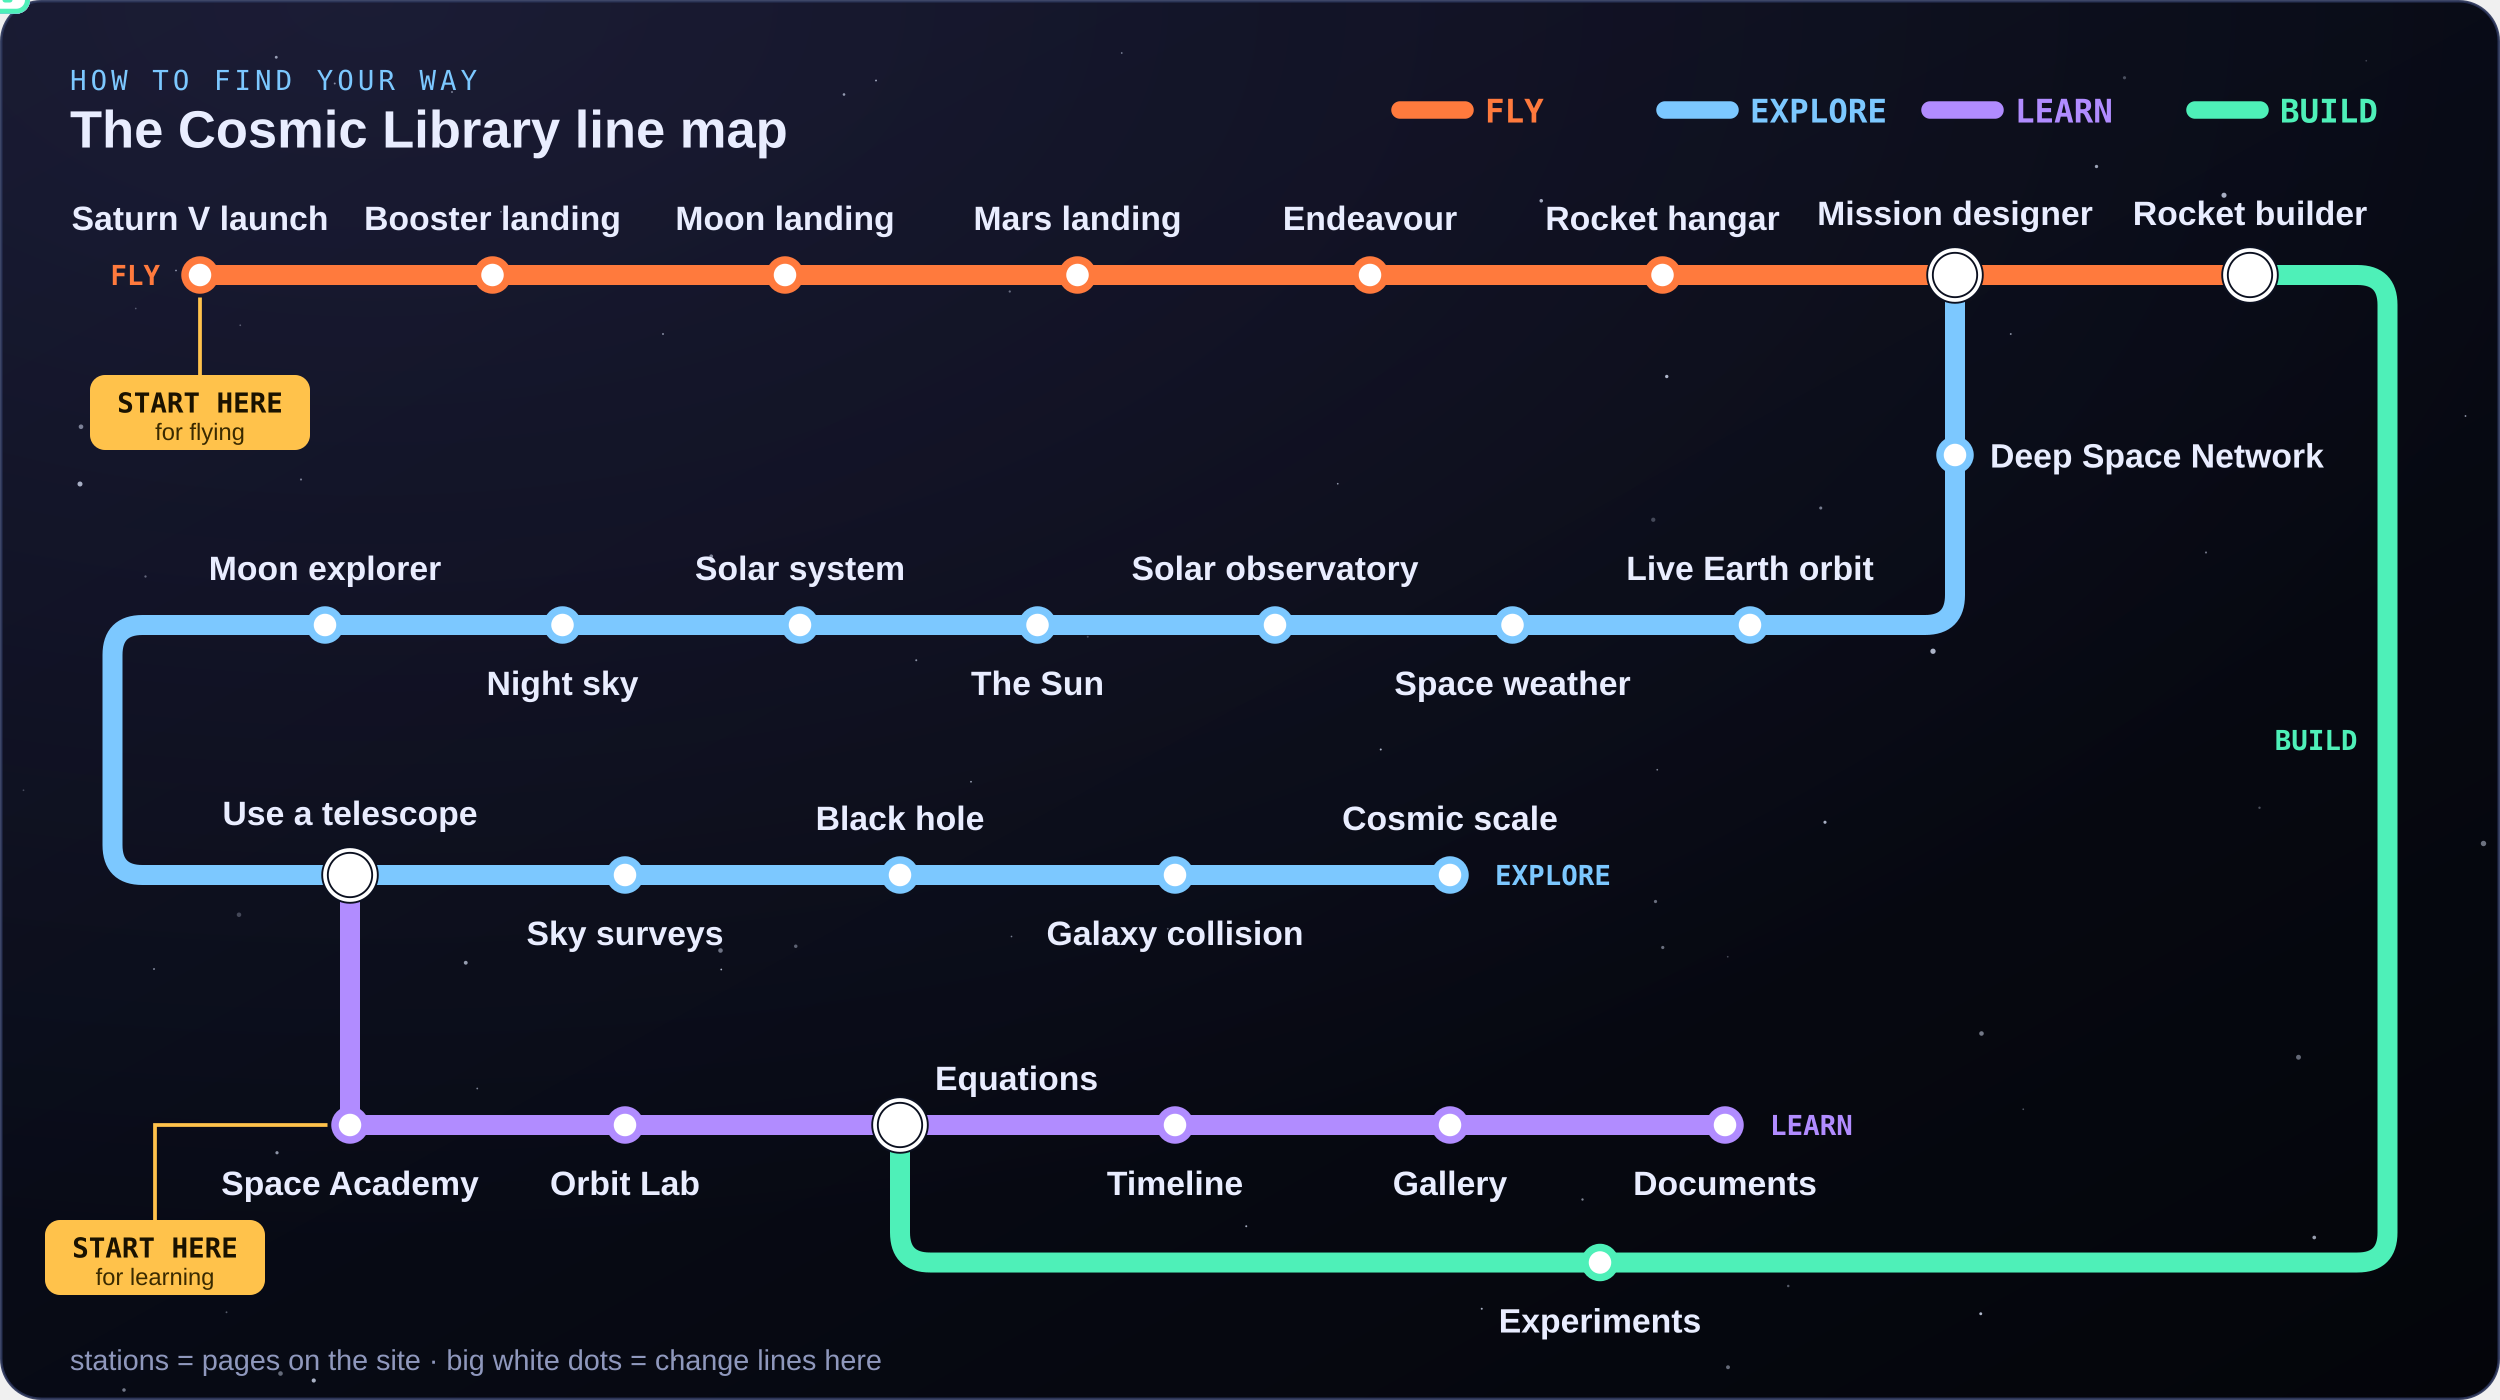
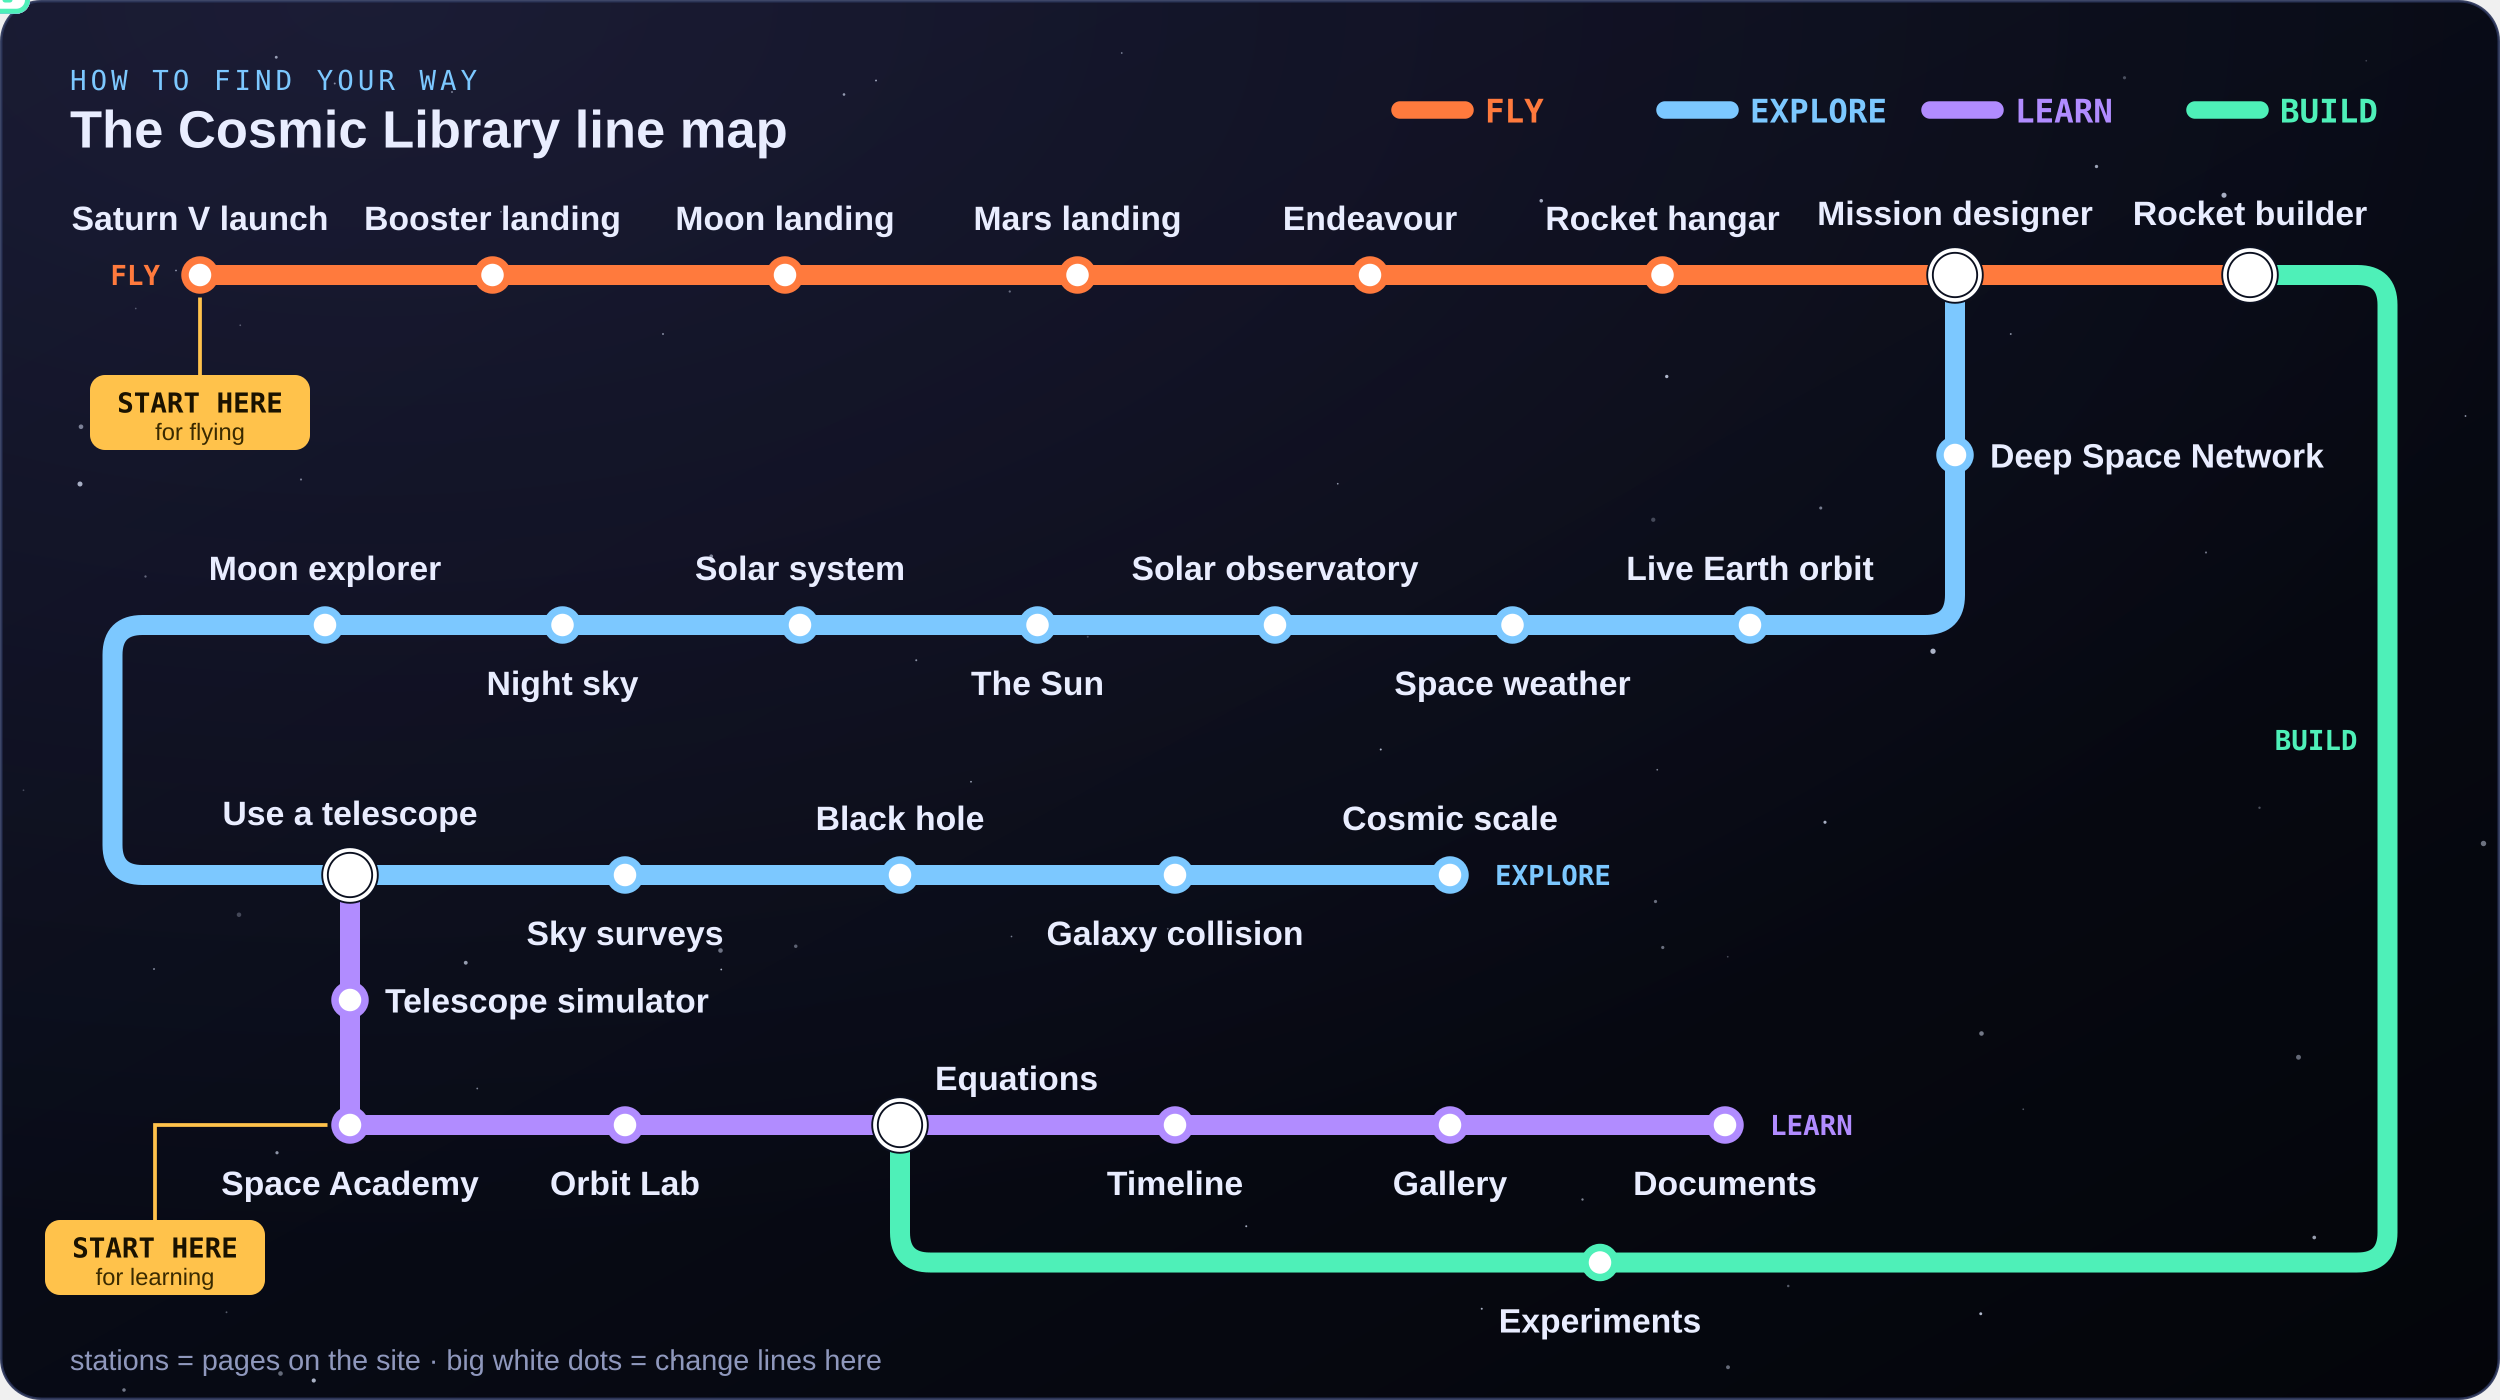
<svg xmlns="http://www.w3.org/2000/svg" viewBox="0 0 1000 560" width="1000" height="560" role="img" aria-labelledby="ttl dsc">
  <style>.s{font-family:"Segoe UI", -apple-system, BlinkMacSystemFont, "Helvetica Neue", Arial, sans-serif}.m{font-family:ui-monospace, SFMono-Regular, Menlo, Consolas, monospace}.smil,.still{}.still{display:none}@media (prefers-reduced-motion:reduce){*{animation:none!important}.smil{display:none}.still{display:inline}}.flag{animation:bob 2.4s ease-in-out infinite}@keyframes bob{0%,100%{opacity:1}50%{opacity:.72}}</style>
  <defs>
    <linearGradient id="cbg" x1="0" y1="0" x2="1" y2="1">
      <stop offset="0" stop-color="#0b1020" />
      <stop offset="1" stop-color="#04050a" />
    </linearGradient>
    <radialGradient id="cglow" cx=".15" cy="0" r=".9">
      <stop offset="0" stop-color="#b18cff" stop-opacity=".10" />
      <stop offset="1" stop-color="#b18cff" stop-opacity="0" />
    </radialGradient>
    <clipPath id="cclip">
      <rect x="1" y="1" width="998" height="558" rx="15" />
    </clipPath>
  </defs>
  <rect x=".5" y=".5" width="999" height="559" rx="16" fill="url(#cbg)" />
  <rect x=".5" y=".5" width="999" height="559" rx="16" fill="url(#cglow)" />
  <g clip-path="url(#cclip)">
    <g fill="#dfe8ff">
      <circle cx="581.2" cy="109.1" r="1.04" opacity="0.76" />
      <circle cx="467.1" cy="371.5" r="0.37" opacity="0.37" />
      <circle cx="288.5" cy="387.8" r="0.37" opacity="0.78" />
      <circle cx="70.4" cy="108.2" r="0.35" opacity="0.67" />
      <circle cx="366.5" cy="264.1" r="0.4" opacity="0.6" />
      <circle cx="403.9" cy="116.6" r="0.45" opacity="0.42" />
      <circle cx="110.8" cy="461.1" r="0.65" opacity="0.62" />
      <circle cx="882.4" cy="221" r="0.42" opacity="0.48" />
      <circle cx="404.6" cy="374.6" r="0.35" opacity="0.51" />
      <circle cx="535.1" cy="193.5" r="0.35" opacity="0.64" />
      <circle cx="9.4" cy="316.1" r="0.36" opacity="0.27" />
      <circle cx="180.8" cy="36.8" r="0.36" opacity="0.63" />
      <circle cx="728.3" cy="203.2" r="0.62" opacity="0.51" />
      <circle cx="498.5" cy="490.5" r="0.4" opacity="0.73" />
      <circle cx="691.1" cy="382.7" r="0.35" opacity="0.3" />
      <circle cx="32" cy="193.6" r="1.01" opacity="0.73" />
      <circle cx="838.6" cy="66.6" r="0.67" opacity="0.68" />
      <circle cx="809.3" cy="443.7" r="0.36" opacity="0.35" />
      <circle cx="792.6" cy="413.4" r="0.92" opacity="0.5" />
      <circle cx="889.6" cy="78.1" r="1.03" opacity="0.74" />
      <circle cx="337.6" cy="37.8" r="0.53" opacity="0.63" />
      <circle cx="350.4" cy="32.2" r="0.38" opacity="0.7" />
      <circle cx="90.6" cy="524.9" r="0.38" opacity="0.36" />
      <circle cx="112.2" cy="549.4" r="0.93" opacity="0.43" />
      <circle cx="95.6" cy="365.9" r="0.91" opacity="0.26" />
      <circle cx="633" cy="479.8" r="0.47" opacity="0.56" />
      <circle cx="804.3" cy="133.6" r="0.38" opacity="0.61" />
      <circle cx="552.3" cy="299.8" r="0.4" opacity="0.77" />
      <circle cx="288.2" cy="380.2" r="0.92" opacity="0.47" />
      <circle cx="54.3" cy="123.4" r="0.35" opacity="0.33" />
      <circle cx="120.4" cy="191.8" r="0.42" opacity="0.5" />
      <circle cx="665.1" cy="379" r="0.65" opacity="0.45" />
      <circle cx="662.9" cy="307.9" r="0.36" opacity="0.55" />
      <circle cx="318.3" cy="378.5" r="0.71" opacity="0.38" />
      <circle cx="435.1" cy="254.7" r="0.39" opacity="0.27" />
      <circle cx="49.6" cy="556" r="0.71" opacity="0.49" />
      <circle cx="666.7" cy="150.6" r="0.68" opacity="0.77" />
      <circle cx="773.2" cy="260.5" r="1.07" opacity="0.76" />
      <circle cx="58.2" cy="230.6" r="0.46" opacity="0.4" />
      <circle cx="616.5" cy="80.3" r="0.72" opacity="0.72" />
      <circle cx="61.6" cy="387.6" r="0.38" opacity="0.6" />
      <circle cx="691.2" cy="546.9" r="0.79" opacity="0.44" />
      <circle cx="730" cy="82.2" r="0.68" opacity="0.48" />
      <circle cx="265.2" cy="133.6" r="0.37" opacity="0.69" />
      <circle cx="96.1" cy="130.1" r="0.36" opacity="0.34" />
      <circle cx="730" cy="328.9" r="0.63" opacity="0.75" />
      <circle cx="448.7" cy="21.2" r="0.36" opacity="0.53" />
      <circle cx="715.3" cy="514.4" r="0.5" opacity="0.37" />
      <circle cx="592.7" cy="523.5" r="0.4" opacity="0.76" />
      <circle cx="903.8" cy="323.1" r="0.48" opacity="0.32" />
      <circle cx="110.5" cy="22.9" r="0.58" opacity="0.64" />
      <circle cx="993.4" cy="337.4" r="1.09" opacity="0.47" />
      <circle cx="133.9" cy="33.4" r="0.39" opacity="0.54" />
      <circle cx="986.2" cy="166.4" r="0.37" opacity="0.65" />
      <circle cx="388.4" cy="312.7" r="0.36" opacity="0.72" />
      <circle cx="919.4" cy="422.9" r="0.99" opacity="0.43" />
      <circle cx="32.4" cy="170.7" r="0.93" opacity="0.51" />
      <circle cx="200.4" cy="84.7" r="0.36" opacity="0.49" />
      <circle cx="925.7" cy="495" r="0.74" opacity="0.67" />
      <circle cx="190.9" cy="435.4" r="0.37" opacity="0.54" />
      <circle cx="33.5" cy="499.7" r="0.36" opacity="0.58" />
      <circle cx="662.2" cy="360.6" r="0.65" opacity="0.45" />
      <circle cx="792.3" cy="525.5" r="0.59" opacity="0.79" />
      <circle cx="849.8" cy="31.1" r="0.64" opacity="0.3" />
      <circle cx="661.3" cy="207.9" r="0.86" opacity="0.27" />
      <circle cx="946.5" cy="24.3" r="0.35" opacity="0.25" />
      <circle cx="125.5" cy="552.2" r="0.84" opacity="0.75" />
      <circle cx="186.3" cy="385.1" r="0.78" opacity="0.65" />
      <circle cx="269.7" cy="543.7" r="0.7" opacity="0.63" />
      <circle cx="284.5" cy="222.5" r="0.74" opacity="0.53" />
    </g>
  </g>
  <rect x=".5" y=".5" width="999" height="559" rx="16" fill="none" stroke="#2a3358" stroke-opacity=".9" />
  <text x="28" y="36" class="m" font-size="11" letter-spacing="1.6" fill="#7cc8ff">HOW TO FIND YOUR WAY</text>
  <text x="28" y="59" class="s" font-size="21" font-weight="700" fill="#e9edff">The Cosmic Library line map</text>
  <line x1="560" y1="44" x2="586" y2="44" stroke="#ff7a3d" stroke-width="7" stroke-linecap="round" />
  <text x="594" y="49" class="m" font-size="13" fill="#ff7a3d" font-weight="700">FLY</text>
  <line x1="666" y1="44" x2="692" y2="44" stroke="#7cc8ff" stroke-width="7" stroke-linecap="round" />
  <text x="700" y="49" class="m" font-size="13" fill="#7cc8ff" font-weight="700">EXPLORE</text>
  <line x1="772" y1="44" x2="798" y2="44" stroke="#b18cff" stroke-width="7" stroke-linecap="round" />
  <text x="806" y="49" class="m" font-size="13" fill="#b18cff" font-weight="700">LEARN</text>
  <line x1="878" y1="44" x2="904" y2="44" stroke="#4ef0b8" stroke-width="7" stroke-linecap="round" />
  <text x="912" y="49" class="m" font-size="13" fill="#4ef0b8" font-weight="700">BUILD</text>
  <path id="lnFLY" d="M80 110H900" fill="none" stroke="#ff7a3d" stroke-width="8" stroke-linecap="round" stroke-linejoin="round" />
  <path id="lnEXPLORE" d="M782 110V238Q782 250 770 250H57Q45 250 45 262V338Q45 350 57 350H580" fill="none" stroke="#7cc8ff" stroke-width="8" stroke-linecap="round" stroke-linejoin="round" />
  <path id="lnLEARN" d="M140 350V450H690" fill="none" stroke="#b18cff" stroke-width="8" stroke-linecap="round" stroke-linejoin="round" />
  <path id="lnBUILD" d="M900 110H943Q955 110 955 122V493Q955 505 943 505H372Q360 505 360 493V450" fill="none" stroke="#4ef0b8" stroke-width="8" stroke-linecap="round" stroke-linejoin="round" />
  <text x="64" y="114" class="m" font-size="11" fill="#ff7a3d" text-anchor="end" font-weight="700">FLY</text>
  <text x="598" y="354" class="m" font-size="11" fill="#7cc8ff" font-weight="700">EXPLORE</text>
  <text x="943" y="300" class="m" font-size="11" fill="#4ef0b8" text-anchor="end" font-weight="700">BUILD</text>
  <text x="708" y="454" class="m" font-size="11" fill="#b18cff" font-weight="700">LEARN</text>
  <g class="smil">
    <g>
      <rect x="-11" y="-4.5" width="22" height="9" rx="4.5" fill="#fff" stroke="#ff7a3d" stroke-width="2" />
      <rect x="-6" y="-2" width="4" height="3" rx="1" fill="#ff7a3d" />
      <rect x="1" y="-2" width="4" height="3" rx="1" fill="#ff7a3d" />
      <animateMotion dur="22s" begin="-0.00s" repeatCount="indefinite" rotate="auto" keyPoints="0;1;0" keyTimes="0;.5;1" calcMode="linear">
        <mpath href="#lnFLY" />
      </animateMotion>
    </g>
    <g>
      <rect x="-11" y="-4.5" width="22" height="9" rx="4.5" fill="#fff" stroke="#ff7a3d" stroke-width="2" />
      <rect x="-6" y="-2" width="4" height="3" rx="1" fill="#ff7a3d" />
      <rect x="1" y="-2" width="4" height="3" rx="1" fill="#ff7a3d" />
      <animateMotion dur="22s" begin="-11.00s" repeatCount="indefinite" rotate="auto" keyPoints="0;1;0" keyTimes="0;.5;1" calcMode="linear">
        <mpath href="#lnFLY" />
      </animateMotion>
    </g>
    <g>
      <rect x="-11" y="-4.5" width="22" height="9" rx="4.5" fill="#fff" stroke="#7cc8ff" stroke-width="2" />
      <rect x="-6" y="-2" width="4" height="3" rx="1" fill="#7cc8ff" />
      <rect x="1" y="-2" width="4" height="3" rx="1" fill="#7cc8ff" />
      <animateMotion dur="30s" begin="-3.90s" repeatCount="indefinite" rotate="auto" keyPoints="0;1;0" keyTimes="0;.5;1" calcMode="linear">
        <mpath href="#lnEXPLORE" />
      </animateMotion>
    </g>
    <g>
      <rect x="-11" y="-4.5" width="22" height="9" rx="4.5" fill="#fff" stroke="#7cc8ff" stroke-width="2" />
      <rect x="-6" y="-2" width="4" height="3" rx="1" fill="#7cc8ff" />
      <rect x="1" y="-2" width="4" height="3" rx="1" fill="#7cc8ff" />
      <animateMotion dur="30s" begin="-18.90s" repeatCount="indefinite" rotate="auto" keyPoints="0;1;0" keyTimes="0;.5;1" calcMode="linear">
        <mpath href="#lnEXPLORE" />
      </animateMotion>
    </g>
    <g>
      <rect x="-11" y="-4.5" width="22" height="9" rx="4.5" fill="#fff" stroke="#b18cff" stroke-width="2" />
      <rect x="-6" y="-2" width="4" height="3" rx="1" fill="#b18cff" />
      <rect x="1" y="-2" width="4" height="3" rx="1" fill="#b18cff" />
      <animateMotion dur="16s" begin="-4.16s" repeatCount="indefinite" rotate="auto" keyPoints="0;1;0" keyTimes="0;.5;1" calcMode="linear">
        <mpath href="#lnLEARN" />
      </animateMotion>
    </g>
    <g>
      <rect x="-11" y="-4.5" width="22" height="9" rx="4.5" fill="#fff" stroke="#4ef0b8" stroke-width="2" />
      <rect x="-6" y="-2" width="4" height="3" rx="1" fill="#4ef0b8" />
      <rect x="1" y="-2" width="4" height="3" rx="1" fill="#4ef0b8" />
      <animateMotion dur="22s" begin="-8.58s" repeatCount="indefinite" rotate="auto" keyPoints="0;1;0" keyTimes="0;.5;1" calcMode="linear">
        <mpath href="#lnBUILD" />
      </animateMotion>
    </g>
  </g>
  <circle cx="80" cy="110" r="6" fill="#fff" stroke="#ff7a3d" stroke-width="3" />
  <text x="80" y="92" class="s" font-size="13.5" fill="#e9edff" text-anchor="middle" font-weight="600">Saturn V launch</text>
  <circle cx="197" cy="110" r="6" fill="#fff" stroke="#ff7a3d" stroke-width="3" />
  <text x="197" y="92" class="s" font-size="13.5" fill="#e9edff" text-anchor="middle" font-weight="600">Booster landing</text>
  <circle cx="314" cy="110" r="6" fill="#fff" stroke="#ff7a3d" stroke-width="3" />
  <text x="314" y="92" class="s" font-size="13.5" fill="#e9edff" text-anchor="middle" font-weight="600">Moon landing</text>
  <circle cx="431" cy="110" r="6" fill="#fff" stroke="#ff7a3d" stroke-width="3" />
  <text x="431" y="92" class="s" font-size="13.5" fill="#e9edff" text-anchor="middle" font-weight="600">Mars landing</text>
  <circle cx="548" cy="110" r="6" fill="#fff" stroke="#ff7a3d" stroke-width="3" />
  <text x="548" y="92" class="s" font-size="13.5" fill="#e9edff" text-anchor="middle" font-weight="600">Endeavour</text>
  <circle cx="665" cy="110" r="6" fill="#fff" stroke="#ff7a3d" stroke-width="3" />
  <text x="665" y="92" class="s" font-size="13.5" fill="#e9edff" text-anchor="middle" font-weight="600">Rocket hangar</text>
  <circle cx="782" cy="110" r="10" fill="#fff" stroke="#0b1020" stroke-width="3" />
  <circle cx="782" cy="110" r="10" fill="none" stroke="#fff" stroke-width="1.5" />
  <text x="782" y="90" class="s" font-size="13.5" fill="#e9edff" text-anchor="middle" font-weight="700">Mission designer</text>
  <circle cx="900" cy="110" r="10" fill="#fff" stroke="#0b1020" stroke-width="3" />
  <circle cx="900" cy="110" r="10" fill="none" stroke="#fff" stroke-width="1.5" />
  <text x="900" y="90" class="s" font-size="13.5" fill="#e9edff" text-anchor="middle" font-weight="700">Rocket builder</text>
  <circle cx="782" cy="182" r="6" fill="#fff" stroke="#7cc8ff" stroke-width="3" />
  <text x="796" y="187" class="s" font-size="13.5" fill="#e9edff" font-weight="600">Deep Space Network</text>
  <circle cx="700" cy="250" r="6" fill="#fff" stroke="#7cc8ff" stroke-width="3" />
  <text x="700" y="232" class="s" font-size="13.5" fill="#e9edff" text-anchor="middle" font-weight="600">Live Earth orbit</text>
  <circle cx="605" cy="250" r="6" fill="#fff" stroke="#7cc8ff" stroke-width="3" />
  <text x="605" y="278" class="s" font-size="13.5" fill="#e9edff" text-anchor="middle" font-weight="600">Space weather</text>
  <circle cx="510" cy="250" r="6" fill="#fff" stroke="#7cc8ff" stroke-width="3" />
  <text x="510" y="232" class="s" font-size="13.5" fill="#e9edff" text-anchor="middle" font-weight="600">Solar observatory</text>
  <circle cx="415" cy="250" r="6" fill="#fff" stroke="#7cc8ff" stroke-width="3" />
  <text x="415" y="278" class="s" font-size="13.5" fill="#e9edff" text-anchor="middle" font-weight="600">The Sun</text>
  <circle cx="320" cy="250" r="6" fill="#fff" stroke="#7cc8ff" stroke-width="3" />
  <text x="320" y="232" class="s" font-size="13.5" fill="#e9edff" text-anchor="middle" font-weight="600">Solar system</text>
  <circle cx="225" cy="250" r="6" fill="#fff" stroke="#7cc8ff" stroke-width="3" />
  <text x="225" y="278" class="s" font-size="13.5" fill="#e9edff" text-anchor="middle" font-weight="600">Night sky</text>
  <circle cx="130" cy="250" r="6" fill="#fff" stroke="#7cc8ff" stroke-width="3" />
  <text x="130" y="232" class="s" font-size="13.5" fill="#e9edff" text-anchor="middle" font-weight="600">Moon explorer</text>
  <circle cx="140" cy="350" r="10" fill="#fff" stroke="#0b1020" stroke-width="3" />
  <circle cx="140" cy="350" r="10" fill="none" stroke="#fff" stroke-width="1.5" />
  <text x="140" y="330" class="s" font-size="13.5" fill="#e9edff" text-anchor="middle" font-weight="700">Use a telescope</text>
  <circle cx="250" cy="350" r="6" fill="#fff" stroke="#7cc8ff" stroke-width="3" />
  <text x="250" y="378" class="s" font-size="13.5" fill="#e9edff" text-anchor="middle" font-weight="600">Sky surveys</text>
  <circle cx="360" cy="350" r="6" fill="#fff" stroke="#7cc8ff" stroke-width="3" />
  <text x="360" y="332" class="s" font-size="13.5" fill="#e9edff" text-anchor="middle" font-weight="600">Black hole</text>
  <circle cx="470" cy="350" r="6" fill="#fff" stroke="#7cc8ff" stroke-width="3" />
  <text x="470" y="378" class="s" font-size="13.5" fill="#e9edff" text-anchor="middle" font-weight="600">Galaxy collision</text>
  <circle cx="580" cy="350" r="6" fill="#fff" stroke="#7cc8ff" stroke-width="3" />
  <text x="580" y="332" class="s" font-size="13.5" fill="#e9edff" text-anchor="middle" font-weight="600">Cosmic scale</text>
+   <circle cx="140" cy="400" r="6" fill="#fff" stroke="#b18cff" stroke-width="3" />
+   <text x="154" y="405" class="s" font-size="13.5" fill="#e9edff" font-weight="600">Telescope simulator</text>
  <circle cx="140" cy="450" r="6" fill="#fff" stroke="#b18cff" stroke-width="3" />
  <text x="140" y="478" class="s" font-size="13.5" fill="#e9edff" text-anchor="middle" font-weight="600">Space Academy</text>
  <circle cx="250" cy="450" r="6" fill="#fff" stroke="#b18cff" stroke-width="3" />
  <text x="250" y="478" class="s" font-size="13.5" fill="#e9edff" text-anchor="middle" font-weight="600">Orbit Lab</text>
  <circle cx="360" cy="450" r="10" fill="#fff" stroke="#0b1020" stroke-width="3" />
  <circle cx="360" cy="450" r="10" fill="none" stroke="#fff" stroke-width="1.5" />
  <text x="374" y="436" class="s" font-size="13.5" fill="#e9edff" font-weight="700">Equations</text>
  <circle cx="470" cy="450" r="6" fill="#fff" stroke="#b18cff" stroke-width="3" />
  <text x="470" y="478" class="s" font-size="13.5" fill="#e9edff" text-anchor="middle" font-weight="600">Timeline</text>
  <circle cx="580" cy="450" r="6" fill="#fff" stroke="#b18cff" stroke-width="3" />
  <text x="580" y="478" class="s" font-size="13.5" fill="#e9edff" text-anchor="middle" font-weight="600">Gallery</text>
  <circle cx="690" cy="450" r="6" fill="#fff" stroke="#b18cff" stroke-width="3" />
  <text x="690" y="478" class="s" font-size="13.5" fill="#e9edff" text-anchor="middle" font-weight="600">Documents</text>
  <circle cx="640" cy="505" r="6" fill="#fff" stroke="#4ef0b8" stroke-width="3" />
  <text x="640" y="533" class="s" font-size="13.5" fill="#e9edff" text-anchor="middle" font-weight="600">Experiments</text>
  <g class="flag">
    <path d="M80 119V150" stroke="#ffc24b" stroke-width="1.5" fill="none" />
    <rect x="36" y="150" width="88" height="30" rx="6" fill="#ffc24b" />
    <text x="80" y="165" class="m" font-size="11" fill="#1a1200" text-anchor="middle" font-weight="800">START HERE</text>
    <text x="80" y="176" class="s" font-size="9.5" fill="#3a2a00" text-anchor="middle">for flying</text>
  </g>
  <g class="flag">
    <path d="M131 450H62V488" stroke="#ffc24b" stroke-width="1.5" fill="none" />
    <rect x="18" y="488" width="88" height="30" rx="6" fill="#ffc24b" />
    <text x="62" y="503" class="m" font-size="11" fill="#1a1200" text-anchor="middle" font-weight="800">START HERE</text>
    <text x="62" y="514" class="s" font-size="9.5" fill="#3a2a00" text-anchor="middle">for learning</text>
  </g>
  <text x="28" y="548" class="s" font-size="11.5" fill="#8f98bd">stations = pages on the site · big white dots = change lines here</text>
</svg>
